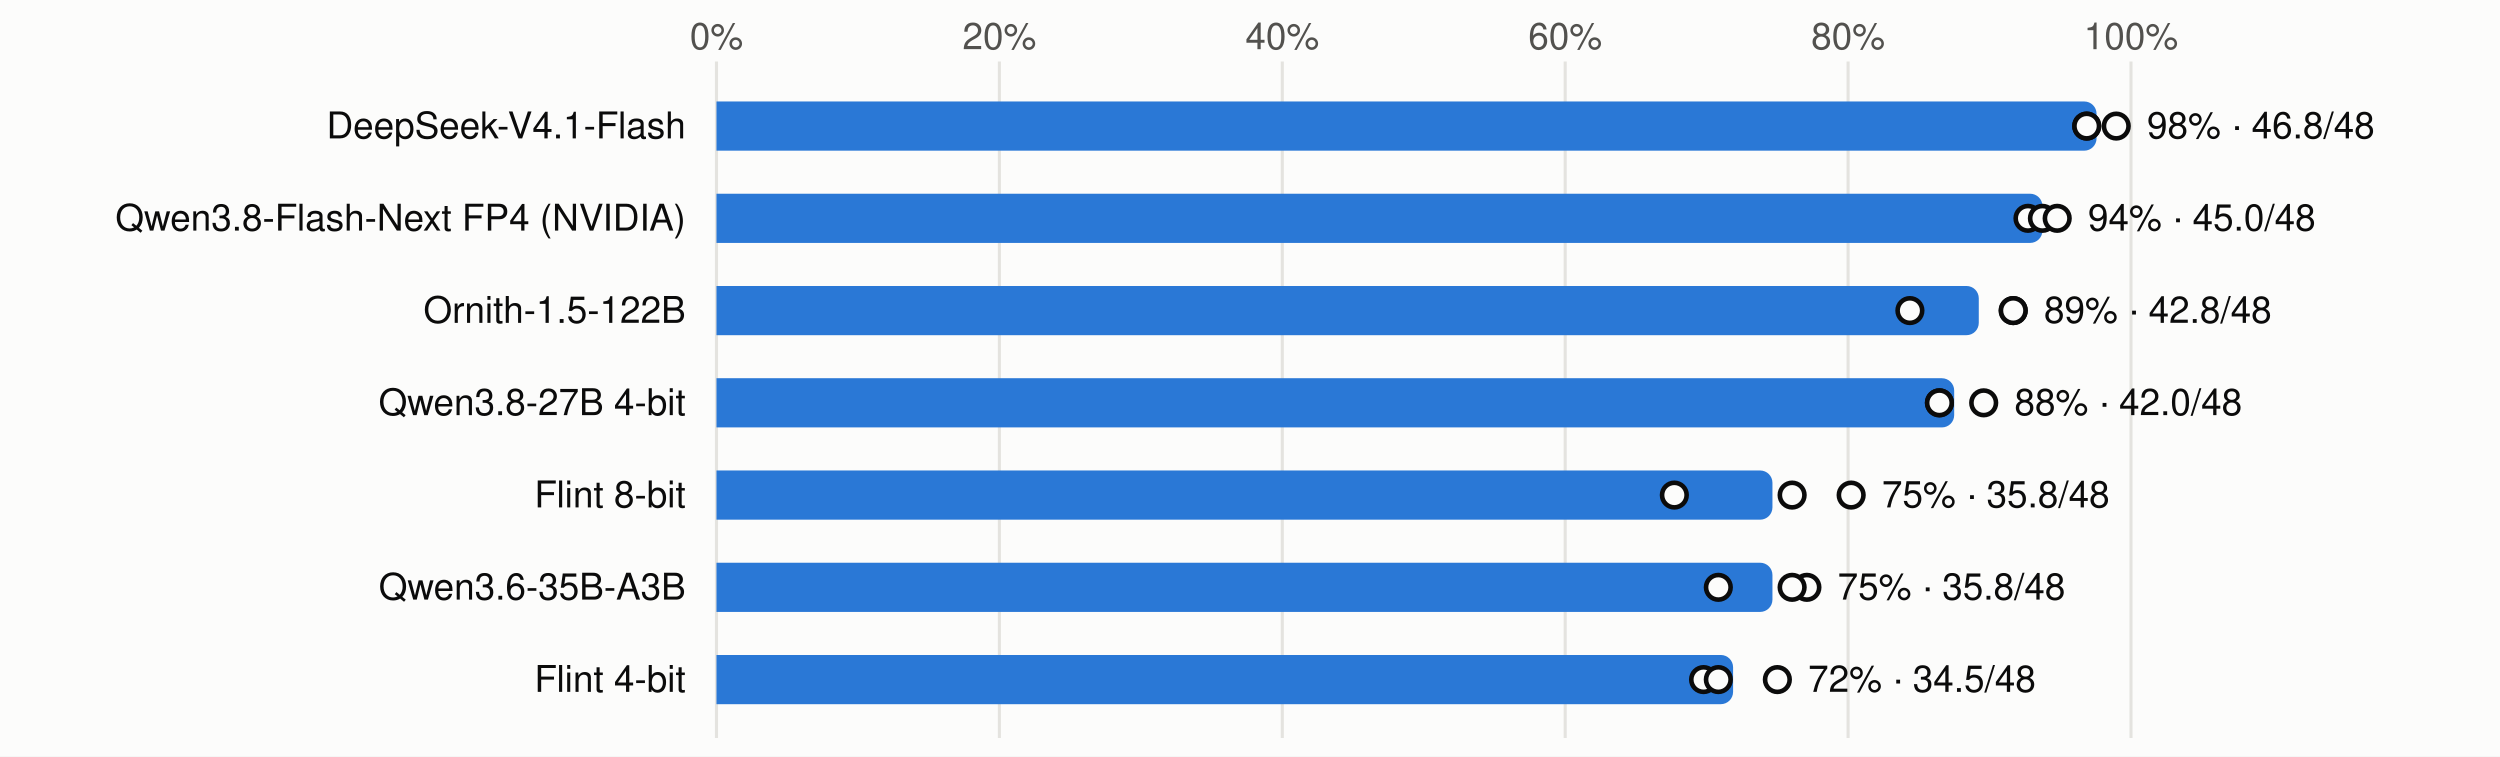
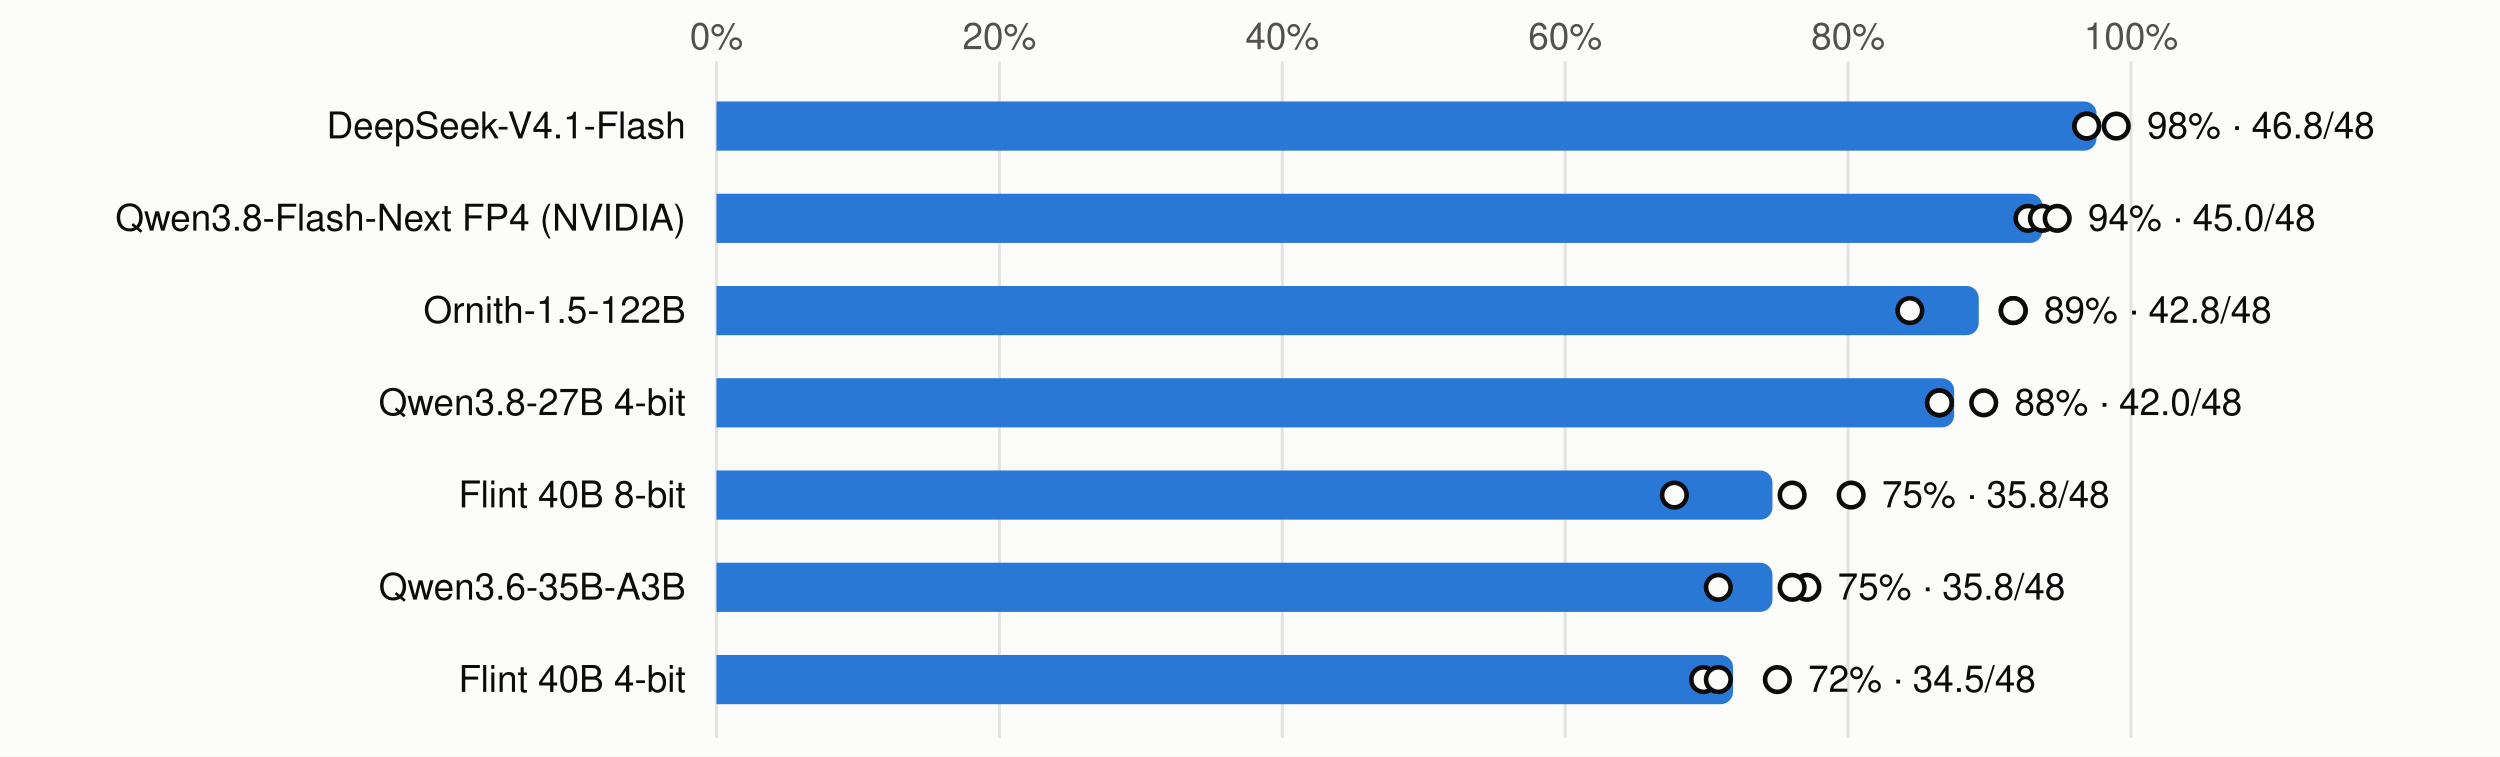
<svg xmlns="http://www.w3.org/2000/svg" class="lb-svg" viewBox="0 0 813 246" width="813" role="img" aria-label="Score by model">
  <style>
.lb-svg text{font:12px -apple-system,BlinkMacSystemFont,"Segoe UI",Helvetica,Arial,sans-serif;fill:#52514e}
.lb-svg .t{fill:#0b0b0b;font-weight:600}
.lb-svg .lab{fill:#0b0b0b}
.lb-svg .grid{stroke:#e4e3df}
.lb-svg .bar{fill:#2a78d6}
.lb-svg .dot{fill:#fcfcfb;stroke:#0b0b0b;stroke-width:1.5}
.lb-svg .h0{fill:#eef5fd} .lb-svg .x0{fill:#0b0b0b}
.lb-svg .h1{fill:#cde2fb} .lb-svg .x1{fill:#0b0b0b}
.lb-svg .h2{fill:#b7d3f6} .lb-svg .x2{fill:#0b0b0b}
.lb-svg .h3{fill:#9ec5f4} .lb-svg .x3{fill:#0b0b0b}
.lb-svg .h4{fill:#86b6ef} .lb-svg .x4{fill:#0b0b0b}
.lb-svg .h5{fill:#6da7ec} .lb-svg .x5{fill:#0b0b0b}
.lb-svg .h6{fill:#5598e7} .lb-svg .x6{fill:#0b0b0b}
.lb-svg .h7{fill:#3987e5} .lb-svg .x7{fill:#ffffff}
.lb-svg .h8{fill:#2a78d6} .lb-svg .x8{fill:#ffffff}
.lb-svg .h9{fill:#256abf} .lb-svg .x9{fill:#ffffff}
.lb-svg .h10{fill:#1c5cab} .lb-svg .x10{fill:#ffffff}
.lb-svg .h11{fill:#184f95} .lb-svg .x11{fill:#ffffff}
.lb-svg .h12{fill:#104281} .lb-svg .x12{fill:#ffffff}
</style>
  <rect width="813" height="246" style="fill:#fcfcfb" />
  <line class="grid" x1="233.0" x2="233.0" y1="20" y2="240" />
  <text x="233.0" y="16" text-anchor="middle">0%</text>
  <line class="grid" x1="325.0" x2="325.0" y1="20" y2="240" />
  <text x="325.0" y="16" text-anchor="middle">20%</text>
  <line class="grid" x1="417.0" x2="417.0" y1="20" y2="240" />
  <text x="417.0" y="16" text-anchor="middle">40%</text>
  <line class="grid" x1="509.0" x2="509.0" y1="20" y2="240" />
  <text x="509.0" y="16" text-anchor="middle">60%</text>
  <line class="grid" x1="601.0" x2="601.0" y1="20" y2="240" />
  <text x="601.0" y="16" text-anchor="middle">80%</text>
  <line class="grid" x1="693.0" x2="693.0" y1="20" y2="240" />
  <text x="693.0" y="16" text-anchor="middle">100%</text>
  <text class="lab" x="223" y="45" text-anchor="end">DeepSeek-V4.1-Flash</text>
  <g>
    <path class="bar" d="M233,33 h444.8 a4,4 0 0 1 4,4 v8 a4,4 0 0 1 -4,4 h-444.8 z" />
  </g>
  <circle class="dot" cx="678.6" cy="41.0" r="4" />
  <circle class="dot" cx="688.2" cy="41.0" r="4" />
  <circle class="dot" cx="678.6" cy="41.0" r="4" />
  <text class="lab" x="698.2" y="45">98% · 46.8/48</text>
  <text class="lab" x="223" y="75" text-anchor="end">Qwen3.8-Flash-Next FP4 (NVIDIA)</text>
  <g>
    <path class="bar" d="M233,63 h427.2 a4,4 0 0 1 4,4 v8 a4,4 0 0 1 -4,4 h-427.2 z" />
  </g>
  <circle class="dot" cx="659.5" cy="71.0" r="4" />
  <circle class="dot" cx="664.2" cy="71.0" r="4" />
  <circle class="dot" cx="669.0" cy="71.0" r="4" />
  <text class="lab" x="679.0" y="75">94% · 45.0/48</text>
  <text class="lab" x="223" y="105" text-anchor="end">Ornith-1.5-122B</text>
  <g>
    <path class="bar" d="M233,93 h406.5 a4,4 0 0 1 4,4 v8 a4,4 0 0 1 -4,4 h-406.5 z" />
  </g>
  <circle class="dot" cx="621.1" cy="101.0" r="4" />
  <circle class="dot" cx="654.7" cy="101.0" r="4" />
  <circle class="dot" cx="654.7" cy="101.0" r="4" />
  <text class="lab" x="664.7" y="105">89% · 42.8/48</text>
  <text class="lab" x="223" y="135" text-anchor="end">Qwen3.8-27B 4-bit</text>
  <g>
    <path class="bar" d="M233,123 h398.5 a4,4 0 0 1 4,4 v8 a4,4 0 0 1 -4,4 h-398.5 z" />
  </g>
  <circle class="dot" cx="630.7" cy="131.0" r="4" />
  <circle class="dot" cx="645.1" cy="131.0" r="4" />
  <circle class="dot" cx="630.7" cy="131.0" r="4" />
  <text class="lab" x="655.1" y="135">88% · 42.0/48</text>
-   <text class="lab" x="223" y="165" text-anchor="end">Flint 8-bit</text>
+   <text class="lab" x="223" y="165" text-anchor="end">Flint 40B 8-bit</text>
  <g>
    <path class="bar" d="M233,153 h339.4 a4,4 0 0 1 4,4 v8 a4,4 0 0 1 -4,4 h-339.4 z" />
  </g>
  <circle class="dot" cx="582.8" cy="161.0" r="4" />
  <circle class="dot" cx="544.5" cy="161.0" r="4" />
  <circle class="dot" cx="602.0" cy="161.0" r="4" />
  <text class="lab" x="612.0" y="165">75% · 35.8/48</text>
  <text class="lab" x="223" y="195" text-anchor="end">Qwen3.6-35B-A3B</text>
  <g>
    <path class="bar" d="M233,183 h339.4 a4,4 0 0 1 4,4 v8 a4,4 0 0 1 -4,4 h-339.4 z" />
  </g>
  <circle class="dot" cx="587.6" cy="191.0" r="4" />
  <circle class="dot" cx="582.8" cy="191.0" r="4" />
  <circle class="dot" cx="558.8" cy="191.0" r="4" />
  <text class="lab" x="597.6" y="195">75% · 35.8/48</text>
-   <text class="lab" x="223" y="225" text-anchor="end">Flint 4-bit</text>
+   <text class="lab" x="223" y="225" text-anchor="end">Flint 40B 4-bit</text>
  <g>
    <path class="bar" d="M233,213 h326.6 a4,4 0 0 1 4,4 v8 a4,4 0 0 1 -4,4 h-326.6 z" />
  </g>
  <circle class="dot" cx="578.0" cy="221.0" r="4" />
  <circle class="dot" cx="554.0" cy="221.0" r="4" />
  <circle class="dot" cx="558.8" cy="221.0" r="4" />
  <text class="lab" x="588.0" y="225">72% · 34.5/48</text>
</svg>
